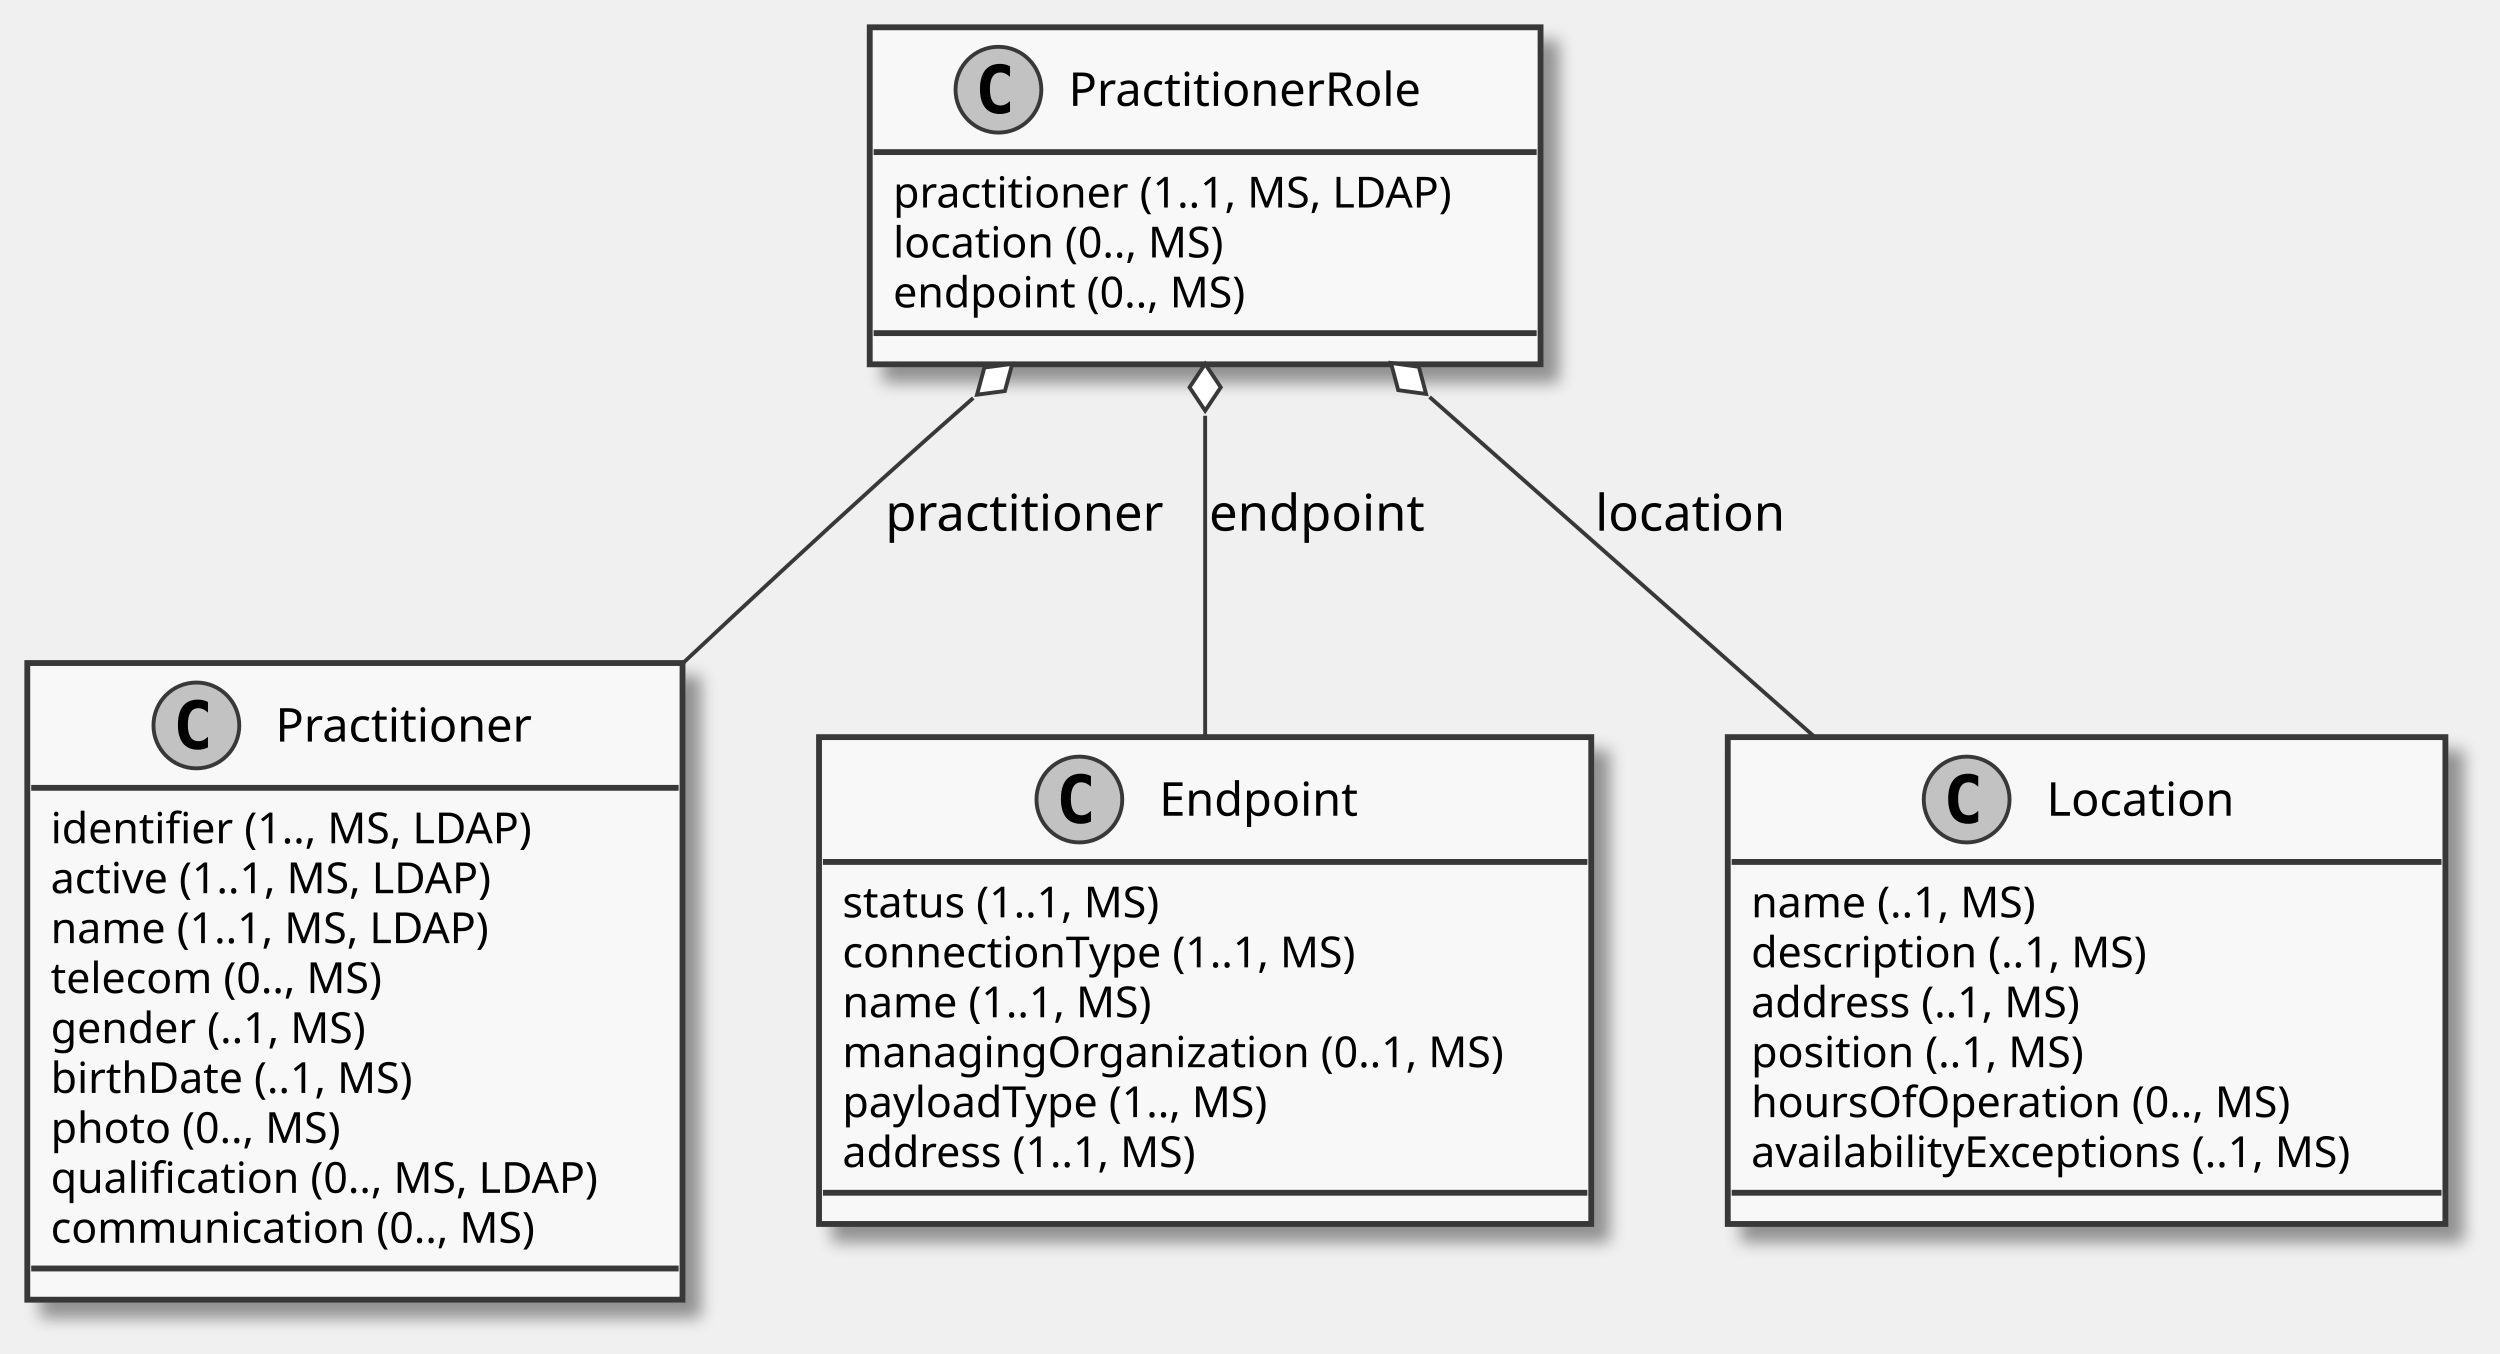
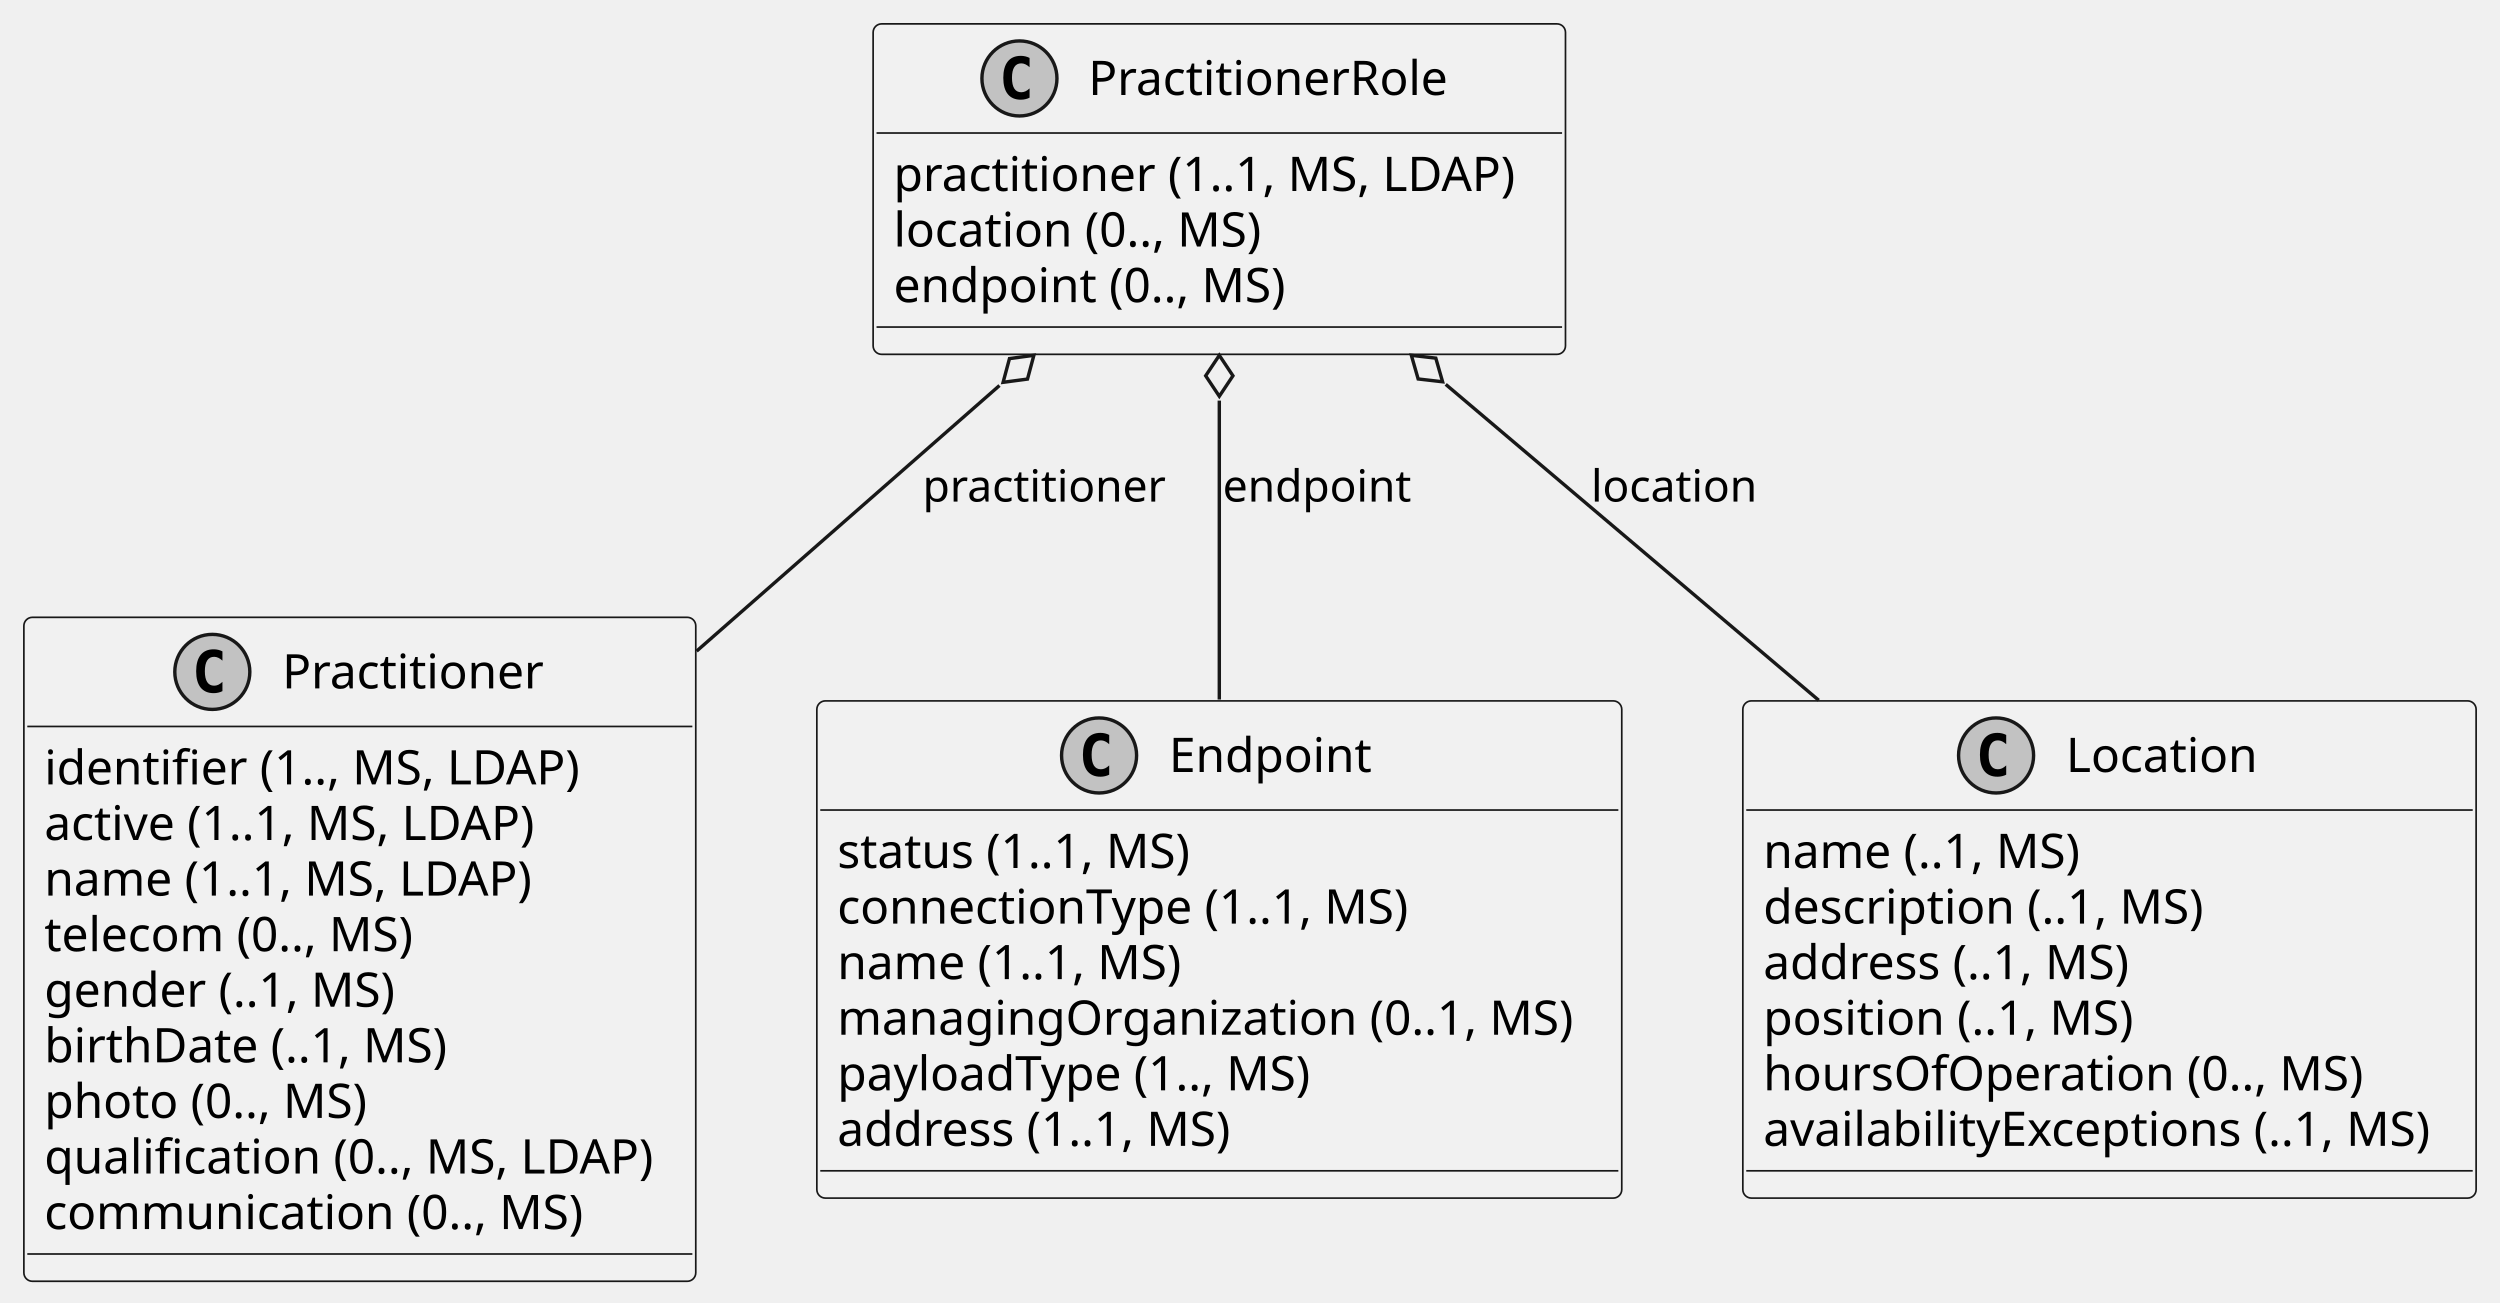
- <svg xmlns="http://www.w3.org/2000/svg" contentScriptType="application/ecmascript" contentStyleType="text/css" height="347px" preserveAspectRatio="none" style="width:641px;height:347px;background:#FFFFFF;" version="1.1" viewBox="0 0 641 347" width="641px" zoomAndPan="magnify">
-   <defs>
-     <filter height="300%" id="f1a9q2f0ivb12v" width="300%" x="-1" y="-1">
-       <feGaussianBlur result="blurOut" stdDeviation="2.0" />
-       <feColorMatrix in="blurOut" result="blurOut2" type="matrix" values="0 0 0 0 0 0 0 0 0 0 0 0 0 0 0 0 0 0 .4 0" />
-       <feOffset dx="4.0" dy="4.0" in="blurOut2" result="blurOut3" />
-       <feBlend in="SourceGraphic" in2="blurOut3" mode="normal" />
-     </filter>
-   </defs>
+ <svg xmlns="http://www.w3.org/2000/svg" contentStyleType="text/css" height="382px" preserveAspectRatio="none" style="width:733px;height:382px;background:#FFFFFF;" version="1.1" viewBox="0 0 733 382" width="733px" zoomAndPan="magnify">
+   <defs />
  <g>
-     <rect codeLine="2" fill="#F8F8F8" filter="url(#f1a9q2f0ivb12v)" height="86.414" id="PractitionerRole" style="stroke:#383838;stroke-width:1.5;" width="172" x="223" y="7" />
-     <ellipse cx="256" cy="23" fill="#C2C2C2" rx="11" ry="11" style="stroke:#383838;stroke-width:1.0;" />
-     <path d="M258.969,28.641 Q258.391,28.938 257.75,29.078 Q257.109,29.234 256.406,29.234 Q253.906,29.234 252.578,27.594 Q251.266,25.938 251.266,22.812 Q251.266,19.688 252.578,18.031 Q253.906,16.375 256.406,16.375 Q257.109,16.375 257.75,16.531 Q258.406,16.688 258.969,16.984 L258.969,19.703 Q258.344,19.125 257.75,18.859 Q257.156,18.578 256.531,18.578 Q255.188,18.578 254.5,19.656 Q253.812,20.719 253.812,22.812 Q253.812,24.906 254.5,25.984 Q255.188,27.047 256.531,27.047 Q257.156,27.047 257.75,26.781 Q258.344,26.5 258.969,25.922 L258.969,28.641 Z " fill="#000000" />
-     <text fill="#000000" font-family="sans-serif" font-size="12" lengthAdjust="spacing" textLength="100" x="274" y="27.154">PractitionerRole</text>
-     <line style="stroke:#383838;stroke-width:1.5;" x1="224" x2="394" y1="39" y2="39" />
-     <text fill="#000000" font-family="sans-serif" font-size="11" lengthAdjust="spacing" textLength="160" x="229" y="53.21">practitioner (1..1, MS, LDAP)</text>
-     <text fill="#000000" font-family="sans-serif" font-size="11" lengthAdjust="spacing" textLength="96" x="229" y="66.015">location (0.., MS)</text>
-     <text fill="#000000" font-family="sans-serif" font-size="11" lengthAdjust="spacing" textLength="101" x="229" y="78.82">endpoint (0.., MS)</text>
-     <line style="stroke:#383838;stroke-width:1.5;" x1="224" x2="394" y1="85.414" y2="85.414" />
-     <rect codeLine="7" fill="#F8F8F8" filter="url(#f1a9q2f0ivb12v)" height="163.242" id="Practitioner" style="stroke:#383838;stroke-width:1.5;" width="168" x="7" y="170" />
-     <ellipse cx="50.35" cy="186" fill="#C2C2C2" rx="11" ry="11" style="stroke:#383838;stroke-width:1.0;" />
-     <path d="M53.319,191.641 Q52.741,191.938 52.1,192.078 Q51.459,192.234 50.756,192.234 Q48.256,192.234 46.928,190.594 Q45.616,188.938 45.616,185.812 Q45.616,182.688 46.928,181.031 Q48.256,179.375 50.756,179.375 Q51.459,179.375 52.1,179.531 Q52.756,179.688 53.319,179.984 L53.319,182.703 Q52.694,182.125 52.1,181.859 Q51.506,181.578 50.881,181.578 Q49.538,181.578 48.85,182.656 Q48.163,183.719 48.163,185.812 Q48.163,187.906 48.85,188.984 Q49.538,190.047 50.881,190.047 Q51.506,190.047 52.1,189.781 Q52.694,189.5 53.319,188.922 L53.319,191.641 Z " fill="#000000" />
-     <text fill="#000000" font-family="sans-serif" font-size="12" lengthAdjust="spacing" textLength="73" x="70.65" y="190.154">Practitioner</text>
-     <line style="stroke:#383838;stroke-width:1.5;" x1="8" x2="174" y1="202" y2="202" />
-     <text fill="#000000" font-family="sans-serif" font-size="11" lengthAdjust="spacing" textLength="138" x="13" y="216.21">identifier (1.., MS, LDAP)</text>
-     <text fill="#000000" font-family="sans-serif" font-size="11" lengthAdjust="spacing" textLength="128" x="13" y="229.015">active (1..1, MS, LDAP)</text>
-     <text fill="#000000" font-family="sans-serif" font-size="11" lengthAdjust="spacing" textLength="127" x="13" y="241.82">name (1..1, MS, LDAP)</text>
-     <text fill="#000000" font-family="sans-serif" font-size="11" lengthAdjust="spacing" textLength="97" x="13" y="254.625">telecom (0.., MS)</text>
-     <text fill="#000000" font-family="sans-serif" font-size="11" lengthAdjust="spacing" textLength="92" x="13" y="267.429">gender (..1, MS)</text>
-     <text fill="#000000" font-family="sans-serif" font-size="11" lengthAdjust="spacing" textLength="104" x="13" y="280.234">birthDate (..1, MS)</text>
-     <text fill="#000000" font-family="sans-serif" font-size="11" lengthAdjust="spacing" textLength="84" x="13" y="293.039">photo (0.., MS)</text>
-     <text fill="#000000" font-family="sans-serif" font-size="11" lengthAdjust="spacing" textLength="156" x="13" y="305.843">qualification (0.., MS, LDAP)</text>
-     <text fill="#000000" font-family="sans-serif" font-size="11" lengthAdjust="spacing" textLength="138" x="13" y="318.648">communication (0.., MS)</text>
-     <line style="stroke:#383838;stroke-width:1.5;" x1="8" x2="174" y1="325.242" y2="325.242" />
-     <rect codeLine="18" fill="#F8F8F8" filter="url(#f1a9q2f0ivb12v)" height="124.828" id="Endpoint" style="stroke:#383838;stroke-width:1.5;" width="198" x="210" y="189" />
-     <ellipse cx="276.75" cy="205" fill="#C2C2C2" rx="11" ry="11" style="stroke:#383838;stroke-width:1.0;" />
-     <path d="M279.719,210.641 Q279.141,210.938 278.5,211.078 Q277.859,211.234 277.156,211.234 Q274.656,211.234 273.328,209.594 Q272.016,207.938 272.016,204.812 Q272.016,201.688 273.328,200.031 Q274.656,198.375 277.156,198.375 Q277.859,198.375 278.5,198.531 Q279.156,198.688 279.719,198.984 L279.719,201.703 Q279.094,201.125 278.5,200.859 Q277.906,200.578 277.281,200.578 Q275.938,200.578 275.25,201.656 Q274.562,202.719 274.562,204.812 Q274.562,206.906 275.25,207.984 Q275.938,209.047 277.281,209.047 Q277.906,209.047 278.5,208.781 Q279.094,208.5 279.719,207.922 L279.719,210.641 Z " fill="#000000" />
-     <text fill="#000000" font-family="sans-serif" font-size="12" lengthAdjust="spacing" textLength="56" x="297.25" y="209.154">Endpoint</text>
-     <line style="stroke:#383838;stroke-width:1.5;" x1="211" x2="407" y1="221" y2="221" />
-     <text fill="#000000" font-family="sans-serif" font-size="11" lengthAdjust="spacing" textLength="95" x="216" y="235.21">status (1..1, MS)</text>
-     <text fill="#000000" font-family="sans-serif" font-size="11" lengthAdjust="spacing" textLength="147" x="216" y="248.015">connectionType (1..1, MS)</text>
-     <text fill="#000000" font-family="sans-serif" font-size="11" lengthAdjust="spacing" textLength="91" x="216" y="260.82">name (1..1, MS)</text>
-     <text fill="#000000" font-family="sans-serif" font-size="11" lengthAdjust="spacing" textLength="186" x="216" y="273.625">managingOrganization (0..1, MS)</text>
-     <text fill="#000000" font-family="sans-serif" font-size="11" lengthAdjust="spacing" textLength="123" x="216" y="286.429">payloadType (1.., MS)</text>
-     <text fill="#000000" font-family="sans-serif" font-size="11" lengthAdjust="spacing" textLength="106" x="216" y="299.234">address (1..1, MS)</text>
-     <line style="stroke:#383838;stroke-width:1.5;" x1="211" x2="407" y1="305.828" y2="305.828" />
-     <rect codeLine="26" fill="#F8F8F8" filter="url(#f1a9q2f0ivb12v)" height="124.828" id="Location" style="stroke:#383838;stroke-width:1.5;" width="184" x="443" y="189" />
-     <ellipse cx="504.25" cy="205" fill="#C2C2C2" rx="11" ry="11" style="stroke:#383838;stroke-width:1.0;" />
-     <path d="M507.219,210.641 Q506.641,210.938 506,211.078 Q505.359,211.234 504.656,211.234 Q502.156,211.234 500.828,209.594 Q499.516,207.938 499.516,204.812 Q499.516,201.688 500.828,200.031 Q502.156,198.375 504.656,198.375 Q505.359,198.375 506,198.531 Q506.656,198.688 507.219,198.984 L507.219,201.703 Q506.594,201.125 506,200.859 Q505.406,200.578 504.781,200.578 Q503.438,200.578 502.75,201.656 Q502.062,202.719 502.062,204.812 Q502.062,206.906 502.75,207.984 Q503.438,209.047 504.781,209.047 Q505.406,209.047 506,208.781 Q506.594,208.5 507.219,207.922 L507.219,210.641 Z " fill="#000000" />
-     <text fill="#000000" font-family="sans-serif" font-size="12" lengthAdjust="spacing" textLength="53" x="524.75" y="209.154">Location</text>
-     <line style="stroke:#383838;stroke-width:1.5;" x1="444" x2="626" y1="221" y2="221" />
-     <text fill="#000000" font-family="sans-serif" font-size="11" lengthAdjust="spacing" textLength="84" x="449" y="235.21">name (..1, MS)</text>
-     <text fill="#000000" font-family="sans-serif" font-size="11" lengthAdjust="spacing" textLength="115" x="449" y="248.015">description (..1, MS)</text>
-     <text fill="#000000" font-family="sans-serif" font-size="11" lengthAdjust="spacing" textLength="99" x="449" y="260.82">address (..1, MS)</text>
-     <text fill="#000000" font-family="sans-serif" font-size="11" lengthAdjust="spacing" textLength="97" x="449" y="273.625">position (..1, MS)</text>
-     <text fill="#000000" font-family="sans-serif" font-size="11" lengthAdjust="spacing" textLength="154" x="449" y="286.429">hoursOfOperation (0.., MS)</text>
-     <text fill="#000000" font-family="sans-serif" font-size="11" lengthAdjust="spacing" textLength="172" x="449" y="299.234">availabilityExceptions (..1, MS)</text>
-     <line style="stroke:#383838;stroke-width:1.5;" x1="444" x2="626" y1="305.828" y2="305.828" />
-     <path codeLine="35" d="M249.53,102.05 C241.58,109.04 233.56,116.16 226,123 C209.39,138.04 191.85,154.31 175.1,170.03 " fill="none" id="PractitionerRole-backto-Practitioner" style="stroke:#383838;stroke-width:1.0;" />
-     <polygon fill="#FFFFFF" points="259.54,93.3,252.39,94.239,250.507,101.199,257.656,100.261,259.54,93.3" style="stroke:#383838;stroke-width:1.0;" />
-     <text fill="#000000" font-family="sans-serif" font-size="13" lengthAdjust="spacing" textLength="73" x="227" y="136.067">practitioner</text>
-     <path codeLine="36" d="M309,106.59 C309,132.19 309,162.65 309,188.94 " fill="none" id="PractitionerRole-backto-Endpoint" style="stroke:#383838;stroke-width:1.0;" />
-     <polygon fill="#FFFFFF" points="309,93.31,305,99.31,309,105.31,313,99.31,309,93.31" style="stroke:#383838;stroke-width:1.0;" />
-     <text fill="#000000" font-family="sans-serif" font-size="13" lengthAdjust="spacing" textLength="56" x="310" y="136.067">endpoint</text>
-     <path codeLine="37" d="M366.54,101.79 C396.54,128.27 433.47,160.87 465.1,188.8 " fill="none" id="PractitionerRole-backto-Location" style="stroke:#383838;stroke-width:1.0;" />
-     <polygon fill="#FFFFFF" points="356.65,93.07,358.501,100.039,365.647,101.011,363.795,94.042,356.65,93.07" style="stroke:#383838;stroke-width:1.0;" />
-     <text fill="#000000" font-family="sans-serif" font-size="13" lengthAdjust="spacing" textLength="50" x="409" y="136.067">location</text>
+     <g id="elem_PractitionerRole">
+       <rect codeLine="2" fill="#F1F1F1" height="96.891" id="PractitionerRole" rx="2.5" ry="2.5" style="stroke:#181818;stroke-width:0.5;" width="203" x="256" y="7" />
+       <ellipse cx="298.9" cy="23" fill="#C2C2C2" rx="11" ry="11" style="stroke:#181818;stroke-width:1.0;" />
+       <path d="M301.869,28.641 Q301.291,28.938 300.65,29.078 Q300.009,29.234 299.306,29.234 Q296.806,29.234 295.478,27.594 Q294.166,25.938 294.166,22.812 Q294.166,19.688 295.478,18.031 Q296.806,16.375 299.306,16.375 Q300.009,16.375 300.65,16.531 Q301.306,16.688 301.869,16.984 L301.869,19.703 Q301.244,19.125 300.65,18.859 Q300.056,18.578 299.431,18.578 Q298.087,18.578 297.4,19.656 Q296.712,20.719 296.712,22.812 Q296.712,24.906 297.4,25.984 Q298.087,27.047 299.431,27.047 Q300.056,27.047 300.65,26.781 Q301.244,26.5 301.869,25.922 L301.869,28.641 Z " fill="#000000" />
+       <text fill="#000000" font-family="sans-serif" font-size="14" lengthAdjust="spacing" textLength="109" x="319.1" y="27.847">PractitionerRole</text>
+       <line style="stroke:#181818;stroke-width:0.5;" x1="257" x2="458" y1="39" y2="39" />
+       <text fill="#000000" font-family="sans-serif" font-size="14" lengthAdjust="spacing" textLength="191" x="262" y="55.995">practitioner (1..1, MS, LDAP)</text>
+       <text fill="#000000" font-family="sans-serif" font-size="14" lengthAdjust="spacing" textLength="114" x="262" y="72.292">location (0.., MS)</text>
+       <text fill="#000000" font-family="sans-serif" font-size="14" lengthAdjust="spacing" textLength="122" x="262" y="88.589">endpoint (0.., MS)</text>
+       <line style="stroke:#181818;stroke-width:0.5;" x1="257" x2="458" y1="95.891" y2="95.891" />
+     </g>
+     <g id="elem_Practitioner">
+       <rect codeLine="7" fill="#F1F1F1" height="194.672" id="Practitioner" rx="2.5" ry="2.5" style="stroke:#181818;stroke-width:0.5;" width="197" x="7" y="181" />
+       <ellipse cx="62.25" cy="197" fill="#C2C2C2" rx="11" ry="11" style="stroke:#181818;stroke-width:1.0;" />
+       <path d="M65.219,202.641 Q64.641,202.938 64,203.078 Q63.359,203.234 62.656,203.234 Q60.156,203.234 58.828,201.594 Q57.516,199.938 57.516,196.812 Q57.516,193.688 58.828,192.031 Q60.156,190.375 62.656,190.375 Q63.359,190.375 64,190.531 Q64.656,190.688 65.219,190.984 L65.219,193.703 Q64.594,193.125 64,192.859 Q63.406,192.578 62.781,192.578 Q61.438,192.578 60.75,193.656 Q60.062,194.719 60.062,196.812 Q60.062,198.906 60.75,199.984 Q61.438,201.047 62.781,201.047 Q63.406,201.047 64,200.781 Q64.594,200.5 65.219,199.922 L65.219,202.641 Z " fill="#000000" />
+       <text fill="#000000" font-family="sans-serif" font-size="14" lengthAdjust="spacing" textLength="78" x="82.75" y="201.847">Practitioner</text>
+       <line style="stroke:#181818;stroke-width:0.5;" x1="8" x2="203" y1="213" y2="213" />
+       <text fill="#000000" font-family="sans-serif" font-size="14" lengthAdjust="spacing" textLength="163" x="13" y="229.995">identifier (1.., MS, LDAP)</text>
+       <text fill="#000000" font-family="sans-serif" font-size="14" lengthAdjust="spacing" textLength="153" x="13" y="246.292">active (1..1, MS, LDAP)</text>
+       <text fill="#000000" font-family="sans-serif" font-size="14" lengthAdjust="spacing" textLength="152" x="13" y="262.589">name (1..1, MS, LDAP)</text>
+       <text fill="#000000" font-family="sans-serif" font-size="14" lengthAdjust="spacing" textLength="116" x="13" y="278.886">telecom (0.., MS)</text>
+       <text fill="#000000" font-family="sans-serif" font-size="14" lengthAdjust="spacing" textLength="110" x="13" y="295.183">gender (..1, MS)</text>
+       <text fill="#000000" font-family="sans-serif" font-size="14" lengthAdjust="spacing" textLength="124" x="13" y="311.479">birthDate (..1, MS)</text>
+       <text fill="#000000" font-family="sans-serif" font-size="14" lengthAdjust="spacing" textLength="101" x="13" y="327.776">photo (0.., MS)</text>
+       <text fill="#000000" font-family="sans-serif" font-size="14" lengthAdjust="spacing" textLength="185" x="13" y="344.073">qualification (0.., MS, LDAP)</text>
+       <text fill="#000000" font-family="sans-serif" font-size="14" lengthAdjust="spacing" textLength="166" x="13" y="360.37">communication (0.., MS)</text>
+       <line style="stroke:#181818;stroke-width:0.5;" x1="8" x2="203" y1="367.672" y2="367.672" />
+     </g>
+     <g id="elem_Endpoint">
+       <rect codeLine="18" fill="#F1F1F1" height="145.781" id="Endpoint" rx="2.5" ry="2.5" style="stroke:#181818;stroke-width:0.5;" width="236" x="239.5" y="205.5" />
+       <ellipse cx="322.25" cy="221.5" fill="#C2C2C2" rx="11" ry="11" style="stroke:#181818;stroke-width:1.0;" />
+       <path d="M325.219,227.141 Q324.641,227.438 324,227.578 Q323.359,227.734 322.656,227.734 Q320.156,227.734 318.828,226.094 Q317.516,224.438 317.516,221.312 Q317.516,218.188 318.828,216.531 Q320.156,214.875 322.656,214.875 Q323.359,214.875 324,215.031 Q324.656,215.188 325.219,215.484 L325.219,218.203 Q324.594,217.625 324,217.359 Q323.406,217.078 322.781,217.078 Q321.438,217.078 320.75,218.156 Q320.062,219.219 320.062,221.312 Q320.062,223.406 320.75,224.484 Q321.438,225.547 322.781,225.547 Q323.406,225.547 324,225.281 Q324.594,225 325.219,224.422 L325.219,227.141 Z " fill="#000000" />
+       <text fill="#000000" font-family="sans-serif" font-size="14" lengthAdjust="spacing" textLength="62" x="342.75" y="226.347">Endpoint</text>
+       <line style="stroke:#181818;stroke-width:0.5;" x1="240.5" x2="474.5" y1="237.5" y2="237.5" />
+       <text fill="#000000" font-family="sans-serif" font-size="14" lengthAdjust="spacing" textLength="112" x="245.5" y="254.495">status (1..1, MS)</text>
+       <text fill="#000000" font-family="sans-serif" font-size="14" lengthAdjust="spacing" textLength="181" x="245.5" y="270.792">connectionType (1..1, MS)</text>
+       <text fill="#000000" font-family="sans-serif" font-size="14" lengthAdjust="spacing" textLength="108" x="245.5" y="287.089">name (1..1, MS)</text>
+       <text fill="#000000" font-family="sans-serif" font-size="14" lengthAdjust="spacing" textLength="224" x="245.5" y="303.386">managingOrganization (0..1, MS)</text>
+       <text fill="#000000" font-family="sans-serif" font-size="14" lengthAdjust="spacing" textLength="147" x="245.5" y="319.683">payloadType (1.., MS)</text>
+       <text fill="#000000" font-family="sans-serif" font-size="14" lengthAdjust="spacing" textLength="125" x="245.5" y="335.979">address (1..1, MS)</text>
+       <line style="stroke:#181818;stroke-width:0.5;" x1="240.5" x2="474.5" y1="343.281" y2="343.281" />
+     </g>
+     <g id="elem_Location">
+       <rect codeLine="26" fill="#F1F1F1" height="145.781" id="Location" rx="2.5" ry="2.5" style="stroke:#181818;stroke-width:0.5;" width="215" x="511" y="205.5" />
+       <ellipse cx="585.25" cy="221.5" fill="#C2C2C2" rx="11" ry="11" style="stroke:#181818;stroke-width:1.0;" />
+       <path d="M588.219,227.141 Q587.641,227.438 587,227.578 Q586.359,227.734 585.656,227.734 Q583.156,227.734 581.828,226.094 Q580.516,224.438 580.516,221.312 Q580.516,218.188 581.828,216.531 Q583.156,214.875 585.656,214.875 Q586.359,214.875 587,215.031 Q587.656,215.188 588.219,215.484 L588.219,218.203 Q587.594,217.625 587,217.359 Q586.406,217.078 585.781,217.078 Q584.438,217.078 583.75,218.156 Q583.062,219.219 583.062,221.312 Q583.062,223.406 583.75,224.484 Q584.438,225.547 585.781,225.547 Q586.406,225.547 587,225.281 Q587.594,225 588.219,224.422 L588.219,227.141 Z " fill="#000000" />
+       <text fill="#000000" font-family="sans-serif" font-size="14" lengthAdjust="spacing" textLength="58" x="605.75" y="226.347">Location</text>
+       <line style="stroke:#181818;stroke-width:0.5;" x1="512" x2="725" y1="237.5" y2="237.5" />
+       <text fill="#000000" font-family="sans-serif" font-size="14" lengthAdjust="spacing" textLength="99" x="517" y="254.495">name (..1, MS)</text>
+       <text fill="#000000" font-family="sans-serif" font-size="14" lengthAdjust="spacing" textLength="137" x="517" y="270.792">description (..1, MS)</text>
+       <text fill="#000000" font-family="sans-serif" font-size="14" lengthAdjust="spacing" textLength="116" x="517" y="287.089">address (..1, MS)</text>
+       <text fill="#000000" font-family="sans-serif" font-size="14" lengthAdjust="spacing" textLength="115" x="517" y="303.386">position (..1, MS)</text>
+       <text fill="#000000" font-family="sans-serif" font-size="14" lengthAdjust="spacing" textLength="183" x="517" y="319.683">hoursOfOperation (0.., MS)</text>
+       <text fill="#000000" font-family="sans-serif" font-size="14" lengthAdjust="spacing" textLength="203" x="517" y="335.979">availabilityExceptions (..1, MS)</text>
+       <line style="stroke:#181818;stroke-width:0.5;" x1="512" x2="725" y1="343.281" y2="343.281" />
+     </g>
+     <g id="link_PractitionerRole_Practitioner">
+       <path codeLine="35" d="M293.05,113.03 C266.06,136.69 234.08,164.74 204.24,190.91 " fill="none" id="PractitionerRole-backto-Practitioner" style="stroke:#181818;stroke-width:1.0;" />
+       <polygon fill="none" points="303.13,104.18,295.982,105.13,294.109,112.093,301.257,111.144,303.13,104.18" style="stroke:#181818;stroke-width:1.0;" />
+       <text fill="#000000" font-family="sans-serif" font-size="13" lengthAdjust="spacing" textLength="73" x="270.5" y="147.067">practitioner</text>
+     </g>
+     <g id="link_PractitionerRole_Endpoint">
+       <path codeLine="36" d="M357.5,117.46 C357.5,144.6 357.5,176.76 357.5,205.1 " fill="none" id="PractitionerRole-backto-Endpoint" style="stroke:#181818;stroke-width:1.0;" />
+       <polygon fill="none" points="357.5,104.18,353.5,110.18,357.5,116.18,361.5,110.18,357.5,104.18" style="stroke:#181818;stroke-width:1.0;" />
+       <text fill="#000000" font-family="sans-serif" font-size="13" lengthAdjust="spacing" textLength="56" x="358.5" y="147.067">endpoint</text>
+     </g>
+     <g id="link_PractitionerRole_Location">
+       <path codeLine="37" d="M423.88,112.7 C457.11,140.85 497.73,175.24 533.25,205.32 " fill="none" id="PractitionerRole-backto-Location" style="stroke:#181818;stroke-width:1.0;" />
+       <polygon fill="none" points="413.81,104.18,415.802,111.111,422.966,111.937,420.974,105.007,413.81,104.18" style="stroke:#181818;stroke-width:1.0;" />
+       <text fill="#000000" font-family="sans-serif" font-size="13" lengthAdjust="spacing" textLength="50" x="466.5" y="147.067">location</text>
+     </g>
  </g>
</svg>
